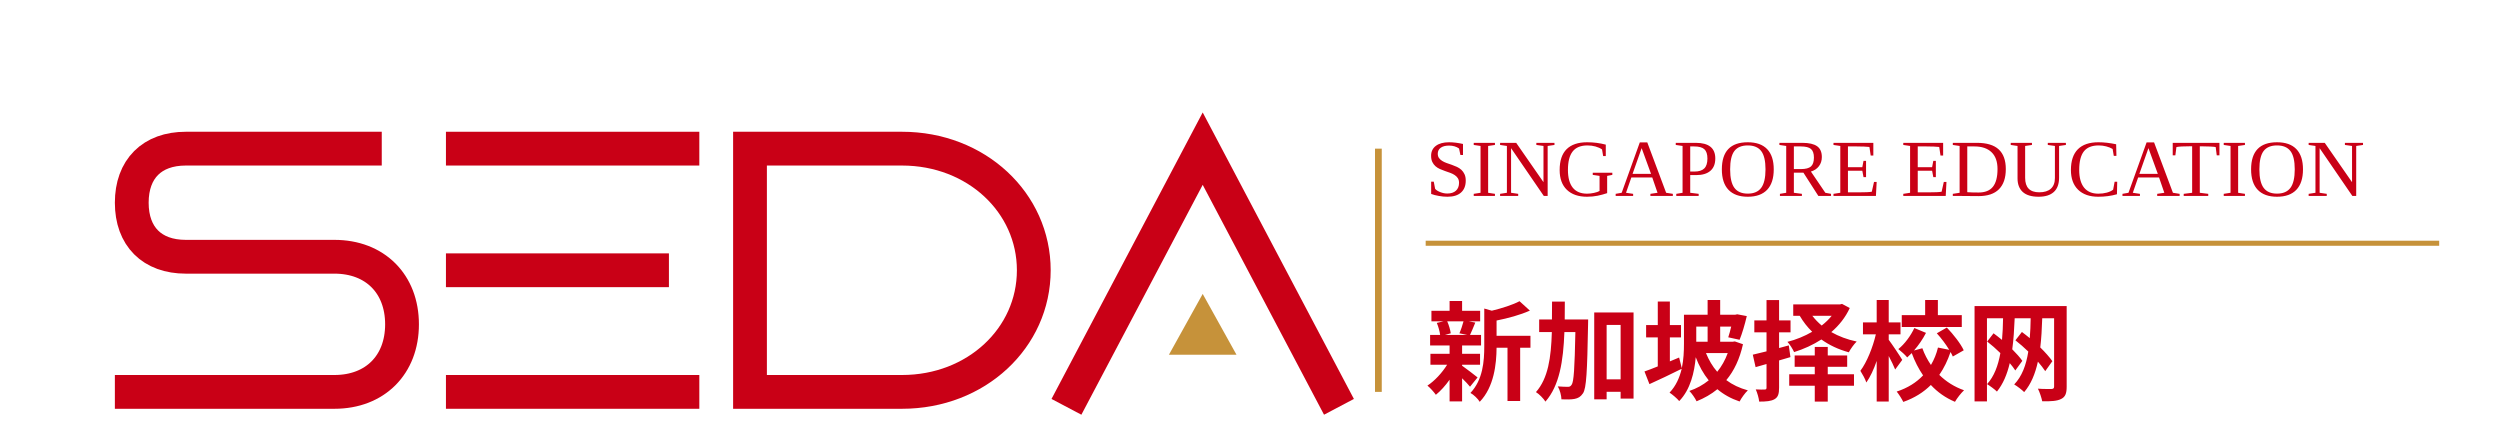
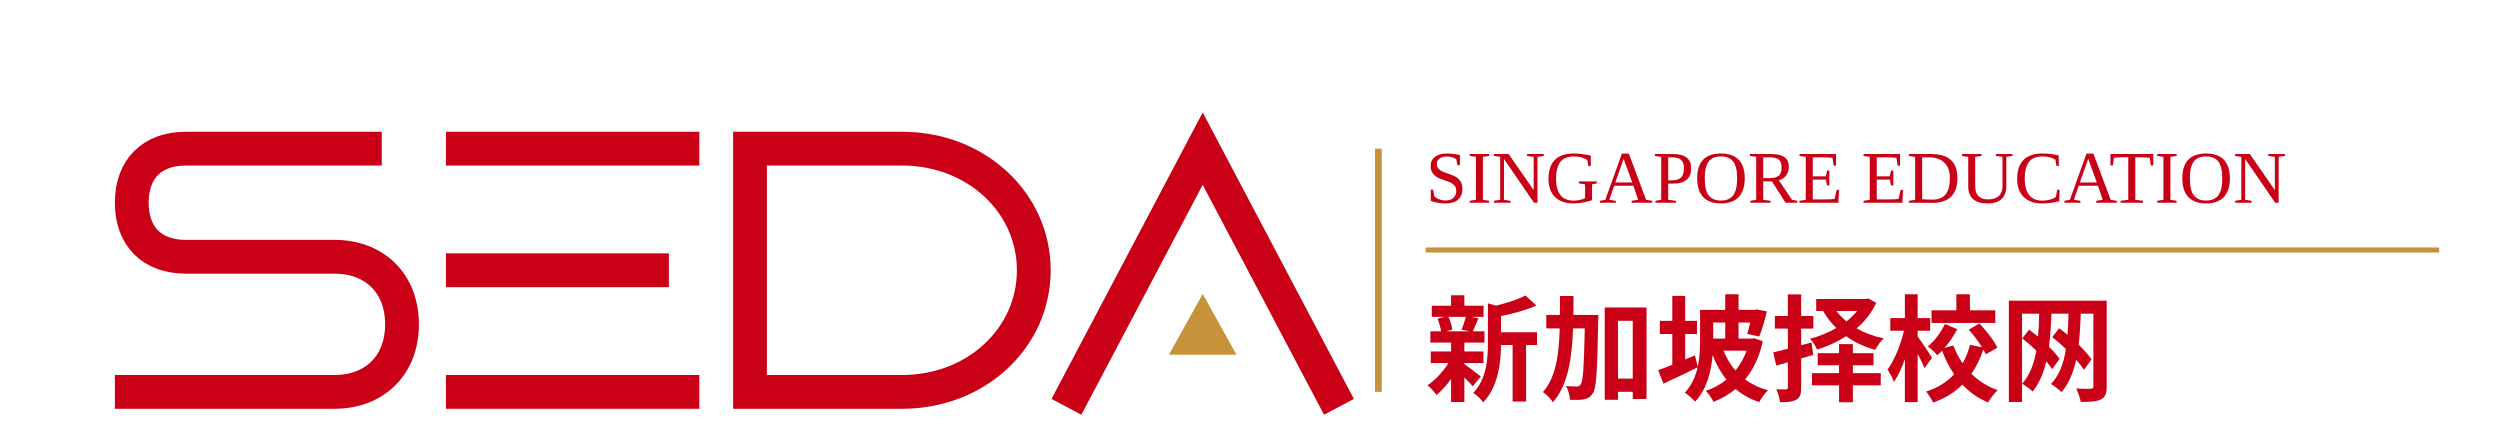
<svg xmlns="http://www.w3.org/2000/svg" viewBox="0 0 740 130" role="img" aria-labelledby="seda-title">
  <defs>
    <style>
      .brand-red { fill: #c90016; }
      .brand-red-stroke { stroke: #c90016; }
      .brand-gold { fill: #c6923a; }
      .brand-gold-stroke { stroke: #c6923a; }
      .gray { fill: #62676d; }
      .latin {
        font-family: "Times New Roman", "Georgia", serif;
        font-weight: 400;
        letter-spacing: 0;
      }
      .chinese {
        font-family: "PingFang SC", "Noto Sans SC", "Microsoft YaHei", sans-serif;
        font-weight: 700;
        letter-spacing: 0;
      }
    </style>
  </defs>
  <g aria-label="SEDA" class="brand-red-stroke" fill="none" stroke-width="10" stroke-linecap="square" stroke-linejoin="miter">
    <path d="M108 44H55C45 44 39 50 39 60C39 70 45 76 55 76H99C111 76 119 84 119 96C119 108 111 116 99 116H39" />
    <path d="M137 44H202M137 80H193M137 116H202" />
    <path d="M222 44H267C289 44 306 60 306 80C306 100 289 116 267 116H222V44Z" />
    <path d="M318 116L356 44L394 116" />
  </g>
  <polygon class="brand-gold" points="346,105 356,87 366,105" />
  <line x1="408" y1="44" x2="408" y2="116" class="brand-gold-stroke" stroke-width="2" />
-   <text x="422" y="58" class="brand-red latin" font-size="24" textLength="300" lengthAdjust="spacingAndGlyphs">SINGAPORE EDUCATION</text>
-   <line x1="422" y1="72" x2="722" y2="72" class="brand-gold-stroke" stroke-width="1.5" />
-   <text x="422" y="116" class="brand-red chinese" font-size="32" textLength="300" lengthAdjust="spacingAndGlyphs">新加坡择校网</text>
+   <text x="422" y="60" class="brand-red latin" font-size="22" letter-spacing="3">SINGAPORE EDUCATION</text>
+   <line x1="422" y1="74" x2="722" y2="74" class="brand-gold-stroke" stroke-width="1.5" />
+   <text x="422" y="116" class="brand-red chinese" font-size="34" font-weight="900" letter-spacing="2">新加坡择校网</text>
</svg>
